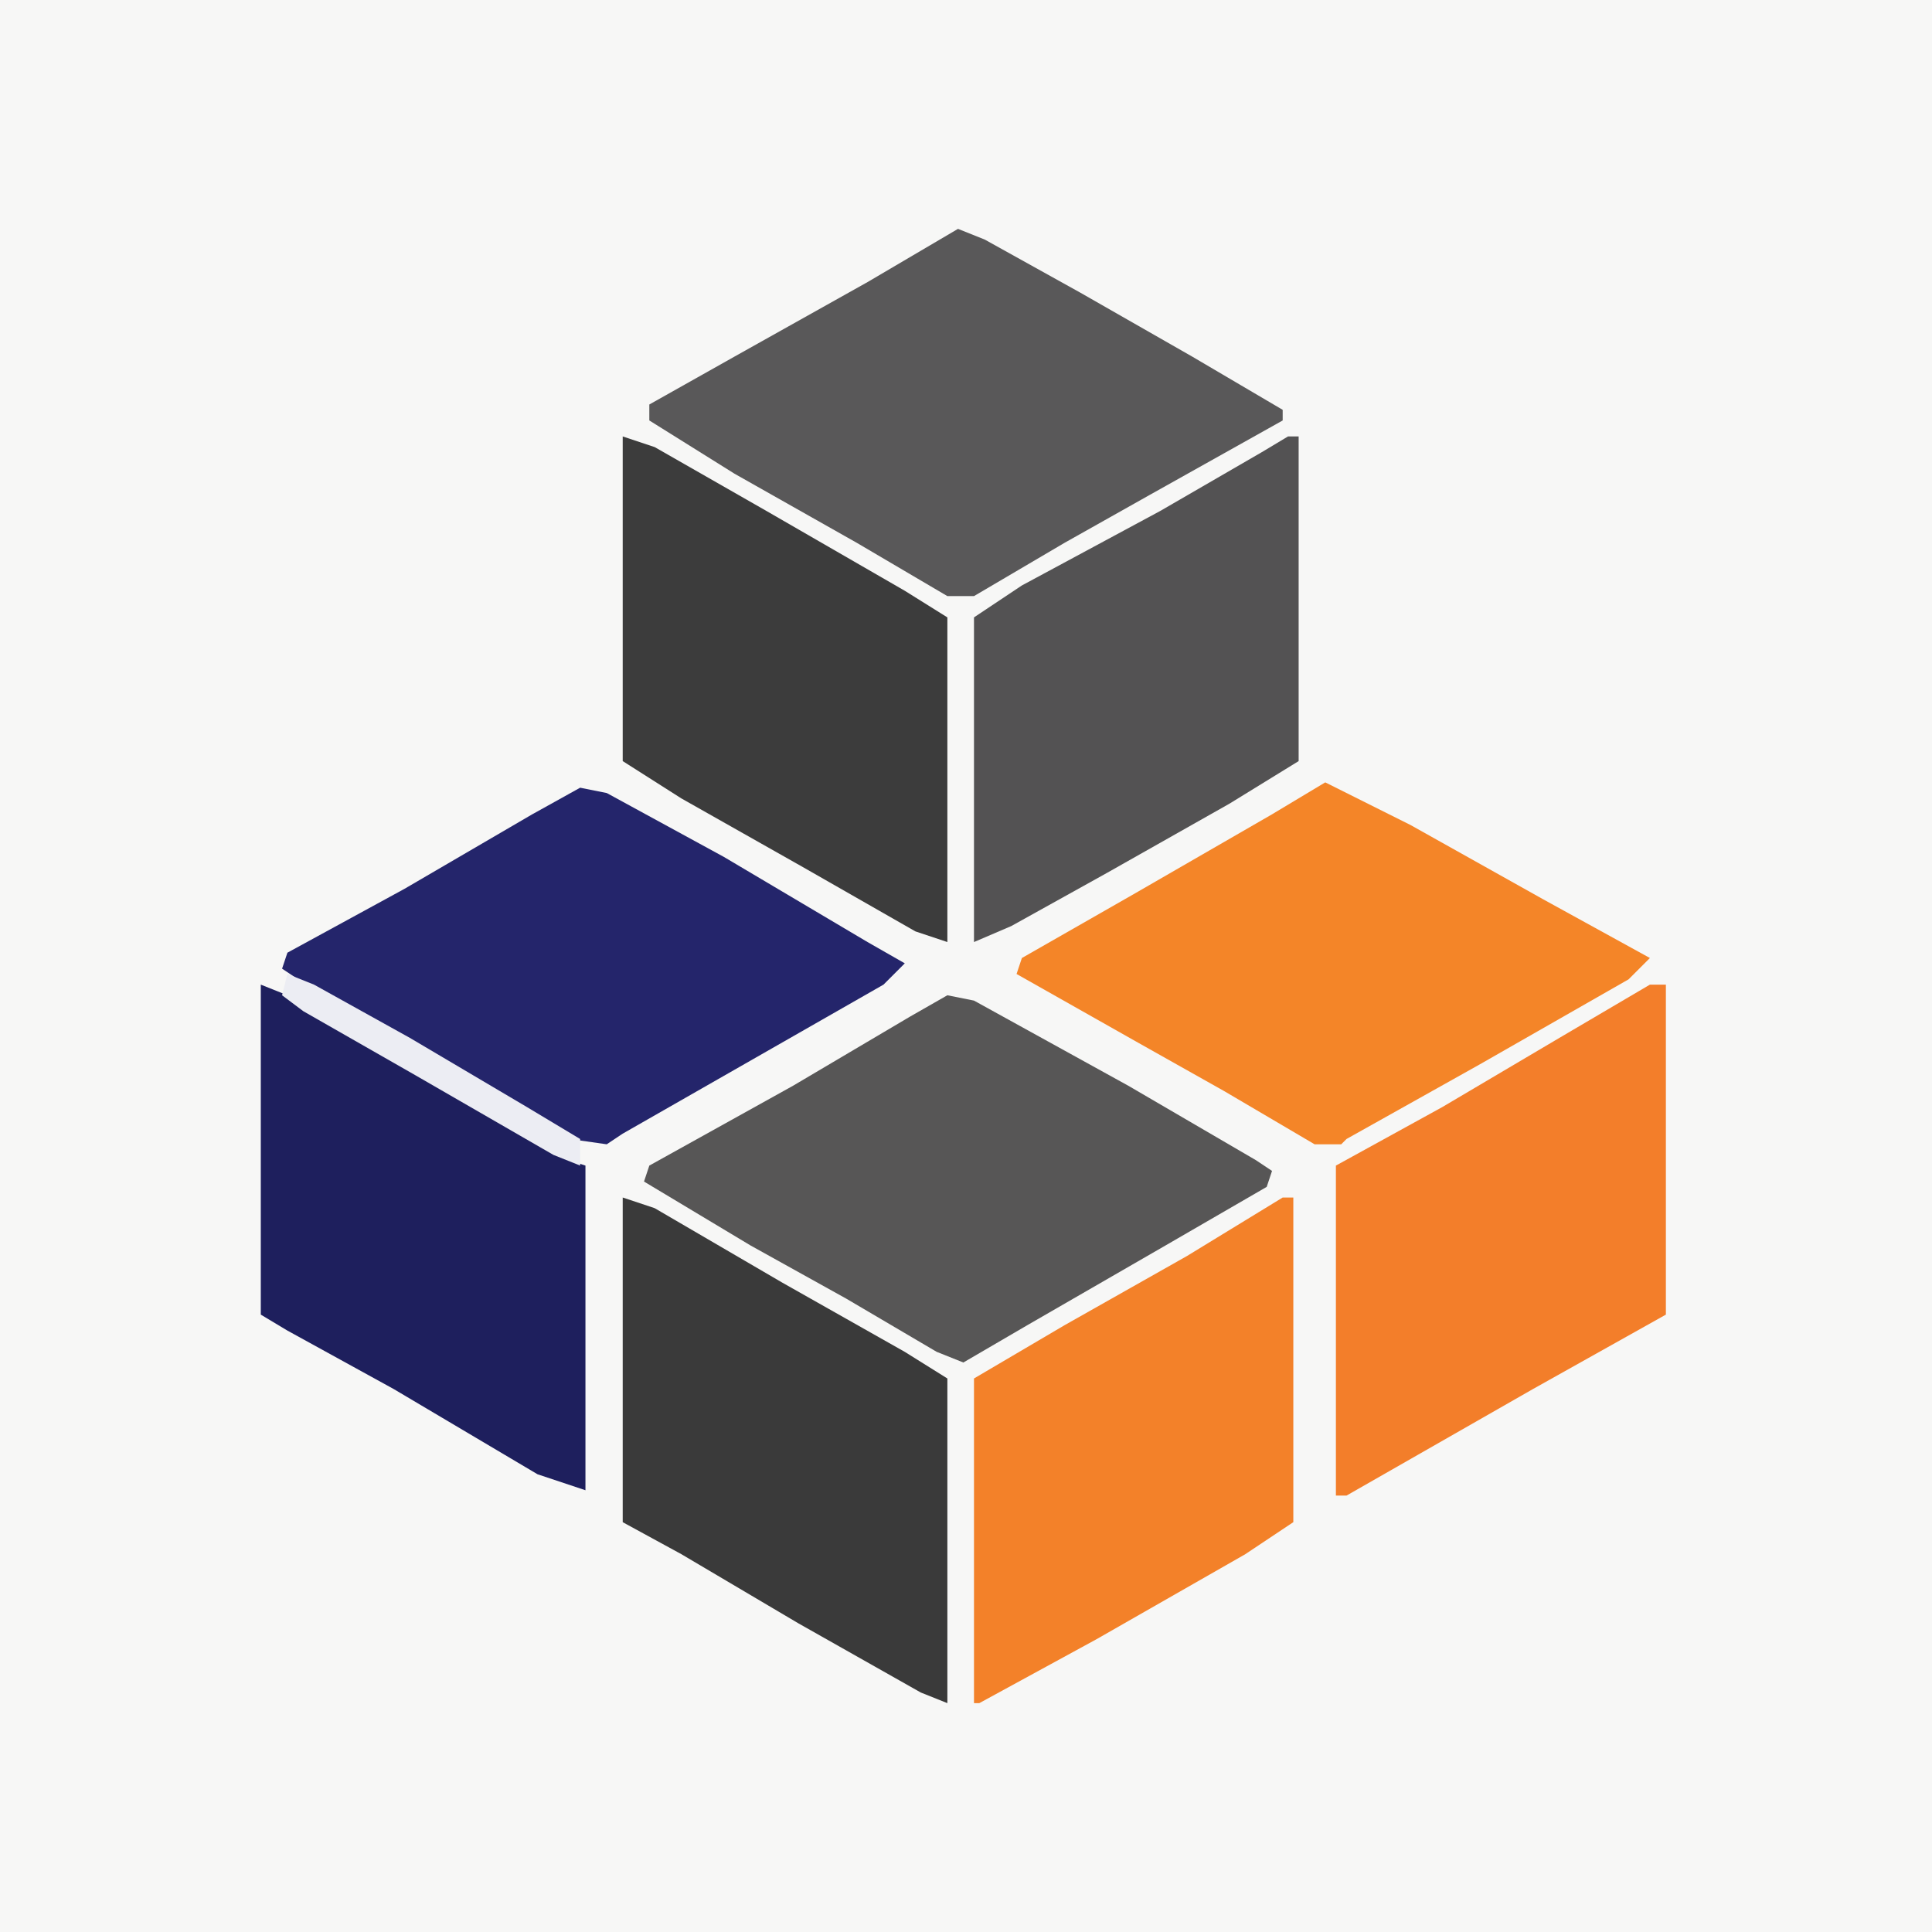
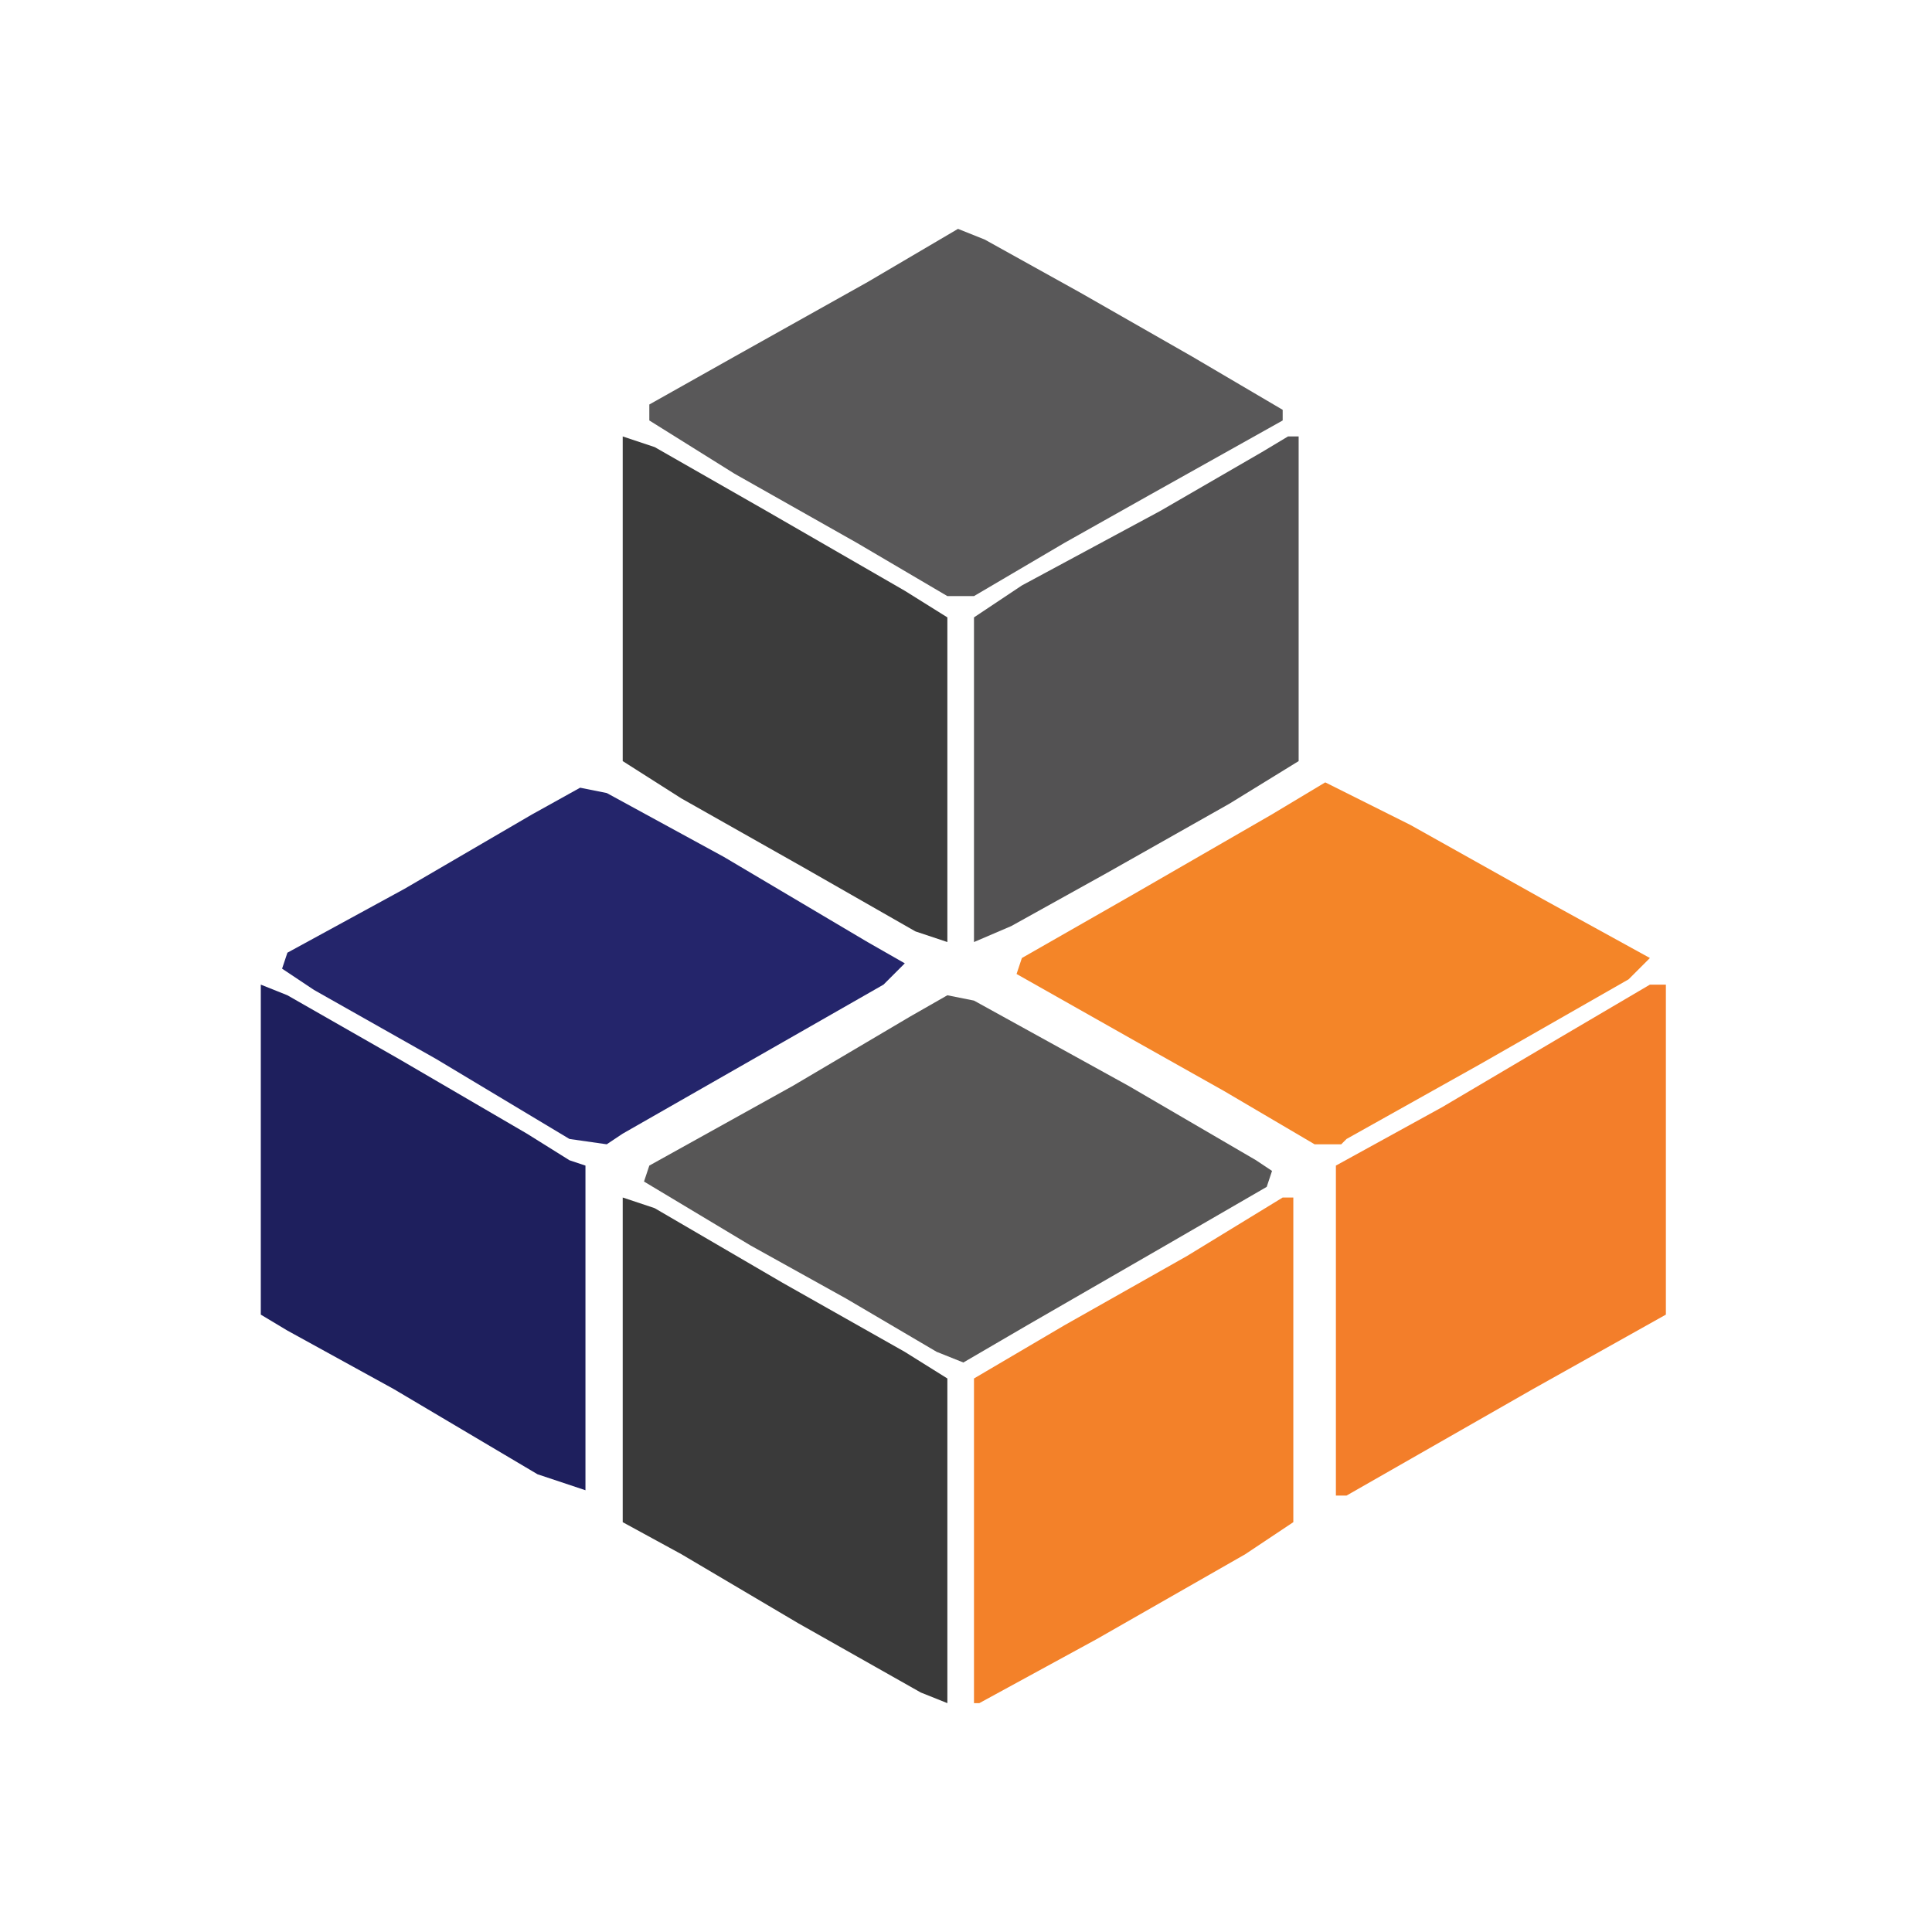
<svg xmlns="http://www.w3.org/2000/svg" version="1.1" width="363" height="363">
-   <path d="M0,0 L363,0 L363,363 L0,363 Z " fill="#F7F7F6" transform="translate(0,0)" />
  <path d="M0,0 L5,2 L23,12 L44,24 L61,34 L61,36 L36,50 L20,59 L3,69 L-2,69 L-19,59 L-42,46 L-58,36 L-58,33 L-42,24 L-17,10 Z " fill="#595859" transform="translate(180,43)" />
  <path d="M0,0 L5,1 L34,17 L58,31 L61,33 L60,36 L41,47 L15,62 L3,69 L-2,67 L-19,57 L-37,47 L-57,35 L-56,32 L-29,17 L-7,4 Z " fill="#575656" transform="translate(178,187)" />
  <path d="M0,0 L16,8 L41,22 L61,33 L57,37 L29,53 L4,67 L3,68 L-2,68 L-19,58 L-35,49 L-58,36 L-57,33 L-36,21 L-10,6 Z " fill="#F48528" transform="translate(249,147)" />
  <path d="M0,0 L5,1 L27,13 L54,29 L61,33 L57,37 L29,53 L8,65 L5,67 L-2,66 L-27,51 L-50,38 L-56,34 L-55,31 L-33,19 L-9,5 Z " fill="#24256B" transform="translate(109,148)" />
  <path d="M0,0 L3,0 L3,62 L-22,76 L-43,88 L-57,96 L-59,96 L-59,34 L-39,23 L-17,10 Z " fill="#F37E2A" transform="translate(310,185)" />
  <path d="M0,0 L6,2 L27,14 L53,29 L61,34 L61,95 L55,93 L34,81 L11,68 L0,61 Z " fill="#3C3C3C" transform="translate(117,82)" />
  <path d="M0,0 L2,0 L2,61 L-11,69 L-34,82 L-52,92 L-59,95 L-59,34 L-50,28 L-24,14 L-5,3 Z " fill="#535253" transform="translate(242,82)" />
  <path d="M0,0 L5,2 L26,14 L50,28 L58,33 L61,34 L61,95 L52,92 L25,76 L5,65 L0,62 Z " fill="#1E1F5D" transform="translate(49,185)" />
  <path d="M0,0 L6,2 L30,16 L53,29 L61,34 L61,95 L56,93 L33,80 L11,67 L0,61 Z " fill="#3A3A3A" transform="translate(117,225)" />
  <path d="M0,0 L2,0 L2,61 L-7,67 L-35,83 L-57,95 L-58,95 L-58,34 L-41,24 L-18,11 Z " fill="#F38129" transform="translate(241,225)" />
-   <path d="M0,0 L5,2 L23,12 L45,25 L55,31 L55,36 L50,34 L24,19 L3,7 L-1,4 Z " fill="#ECEDF3" transform="translate(54,183)" />
</svg>
